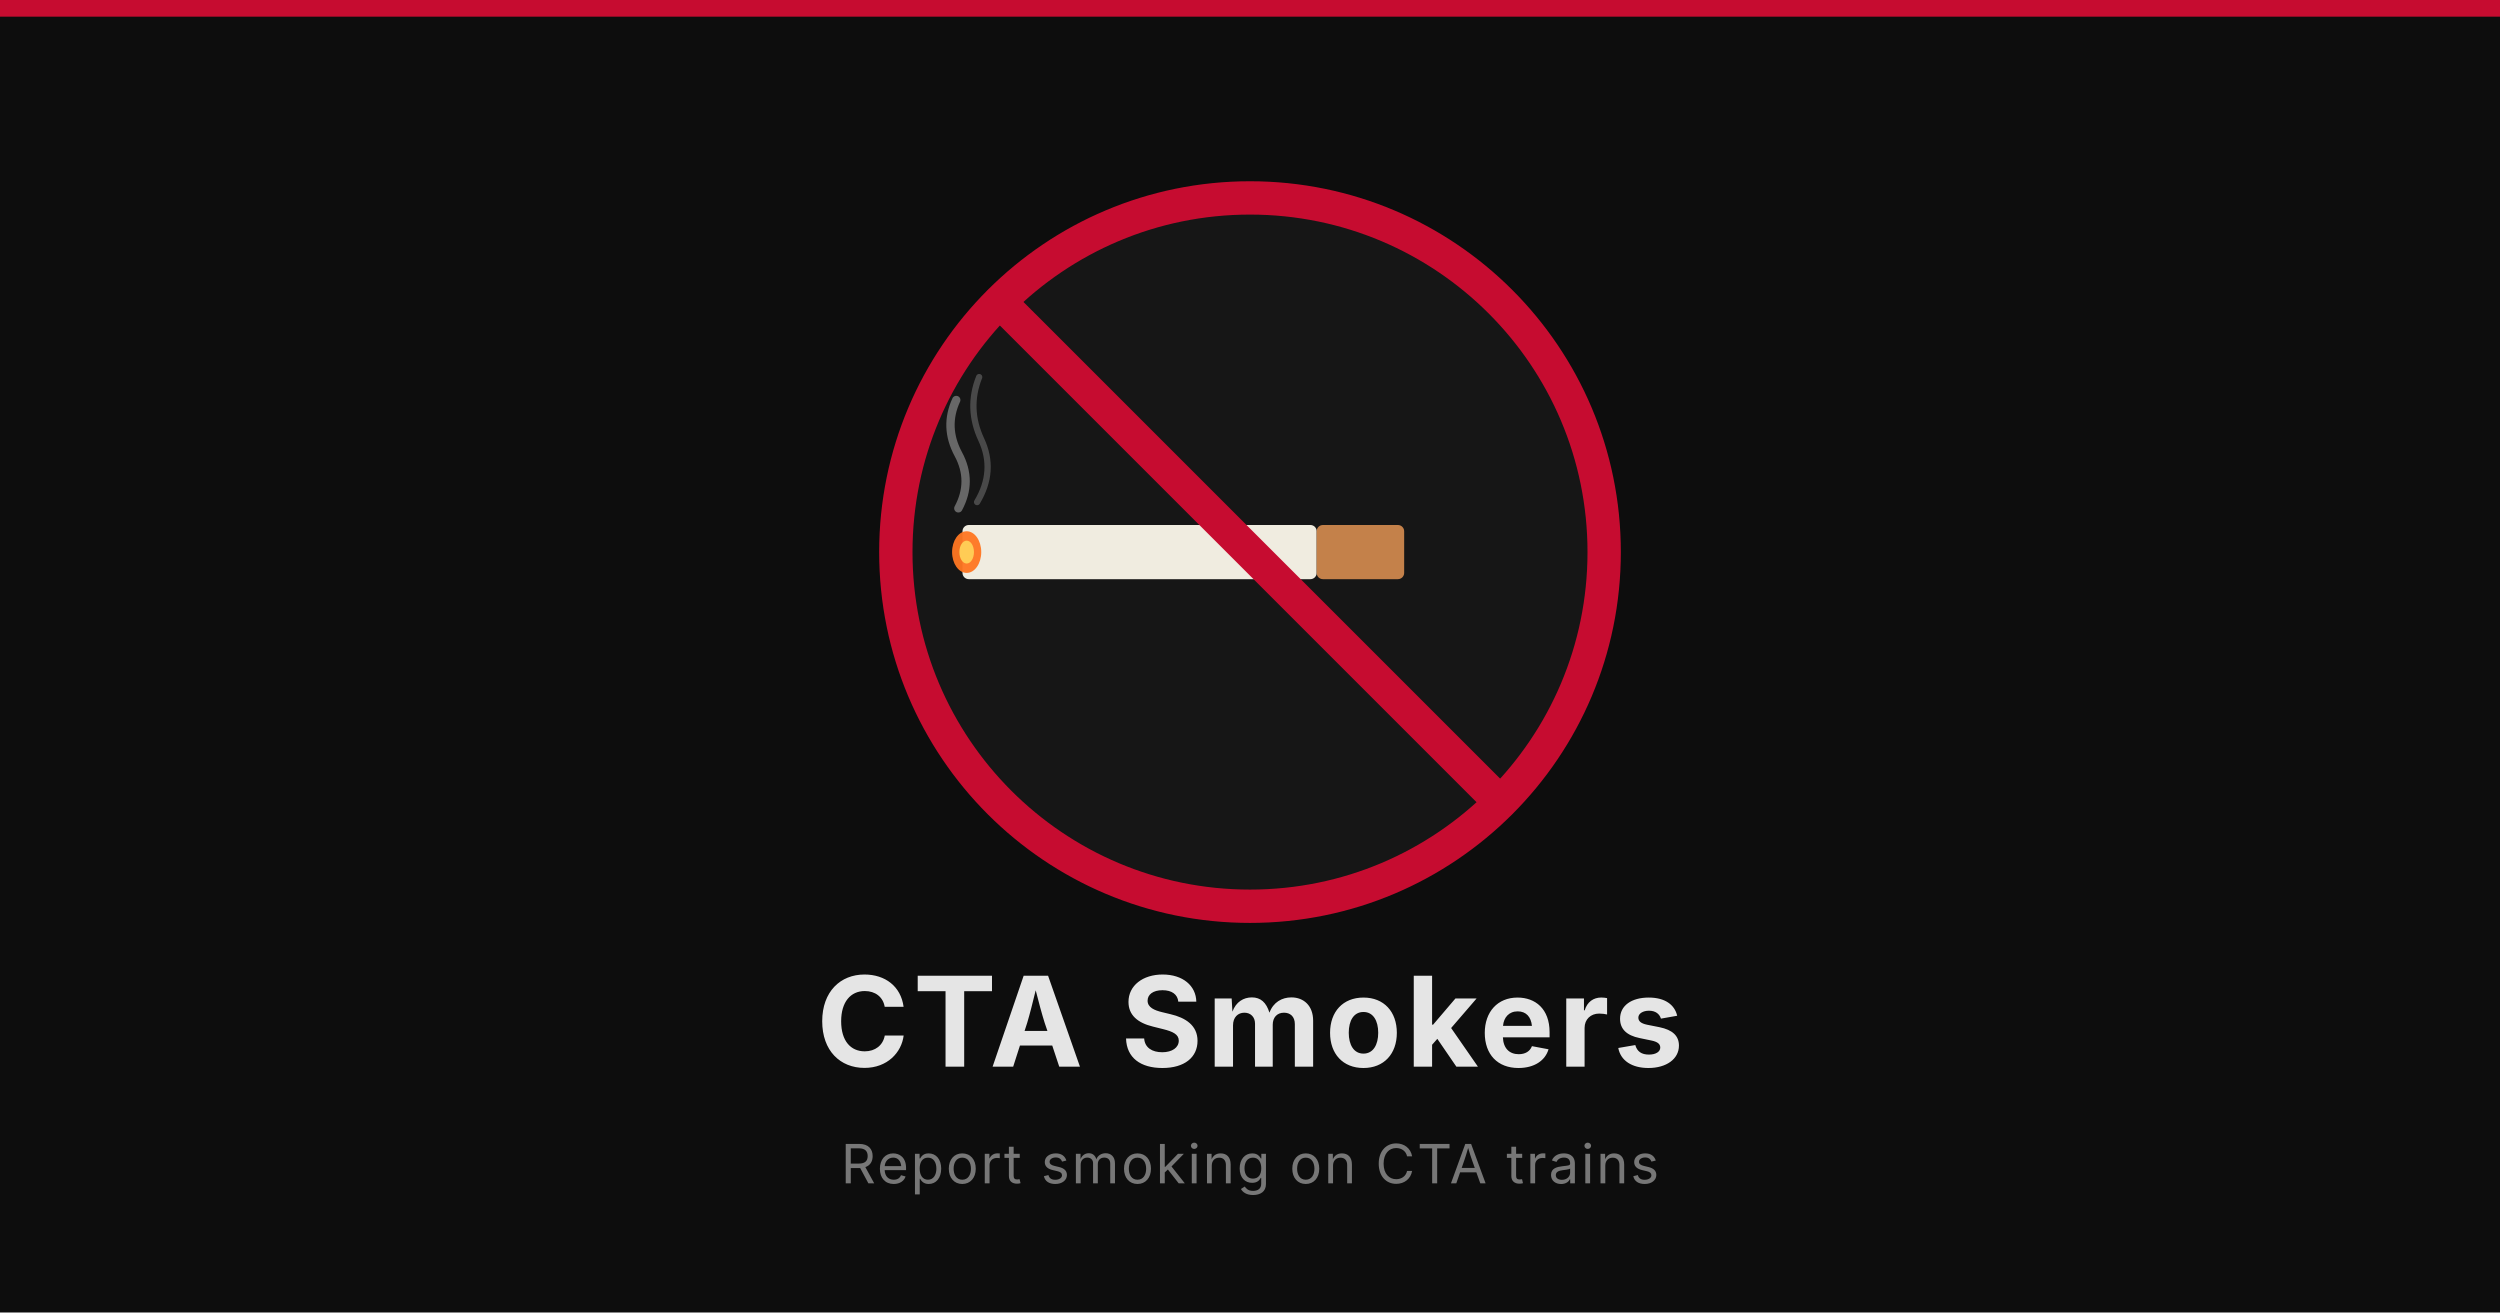
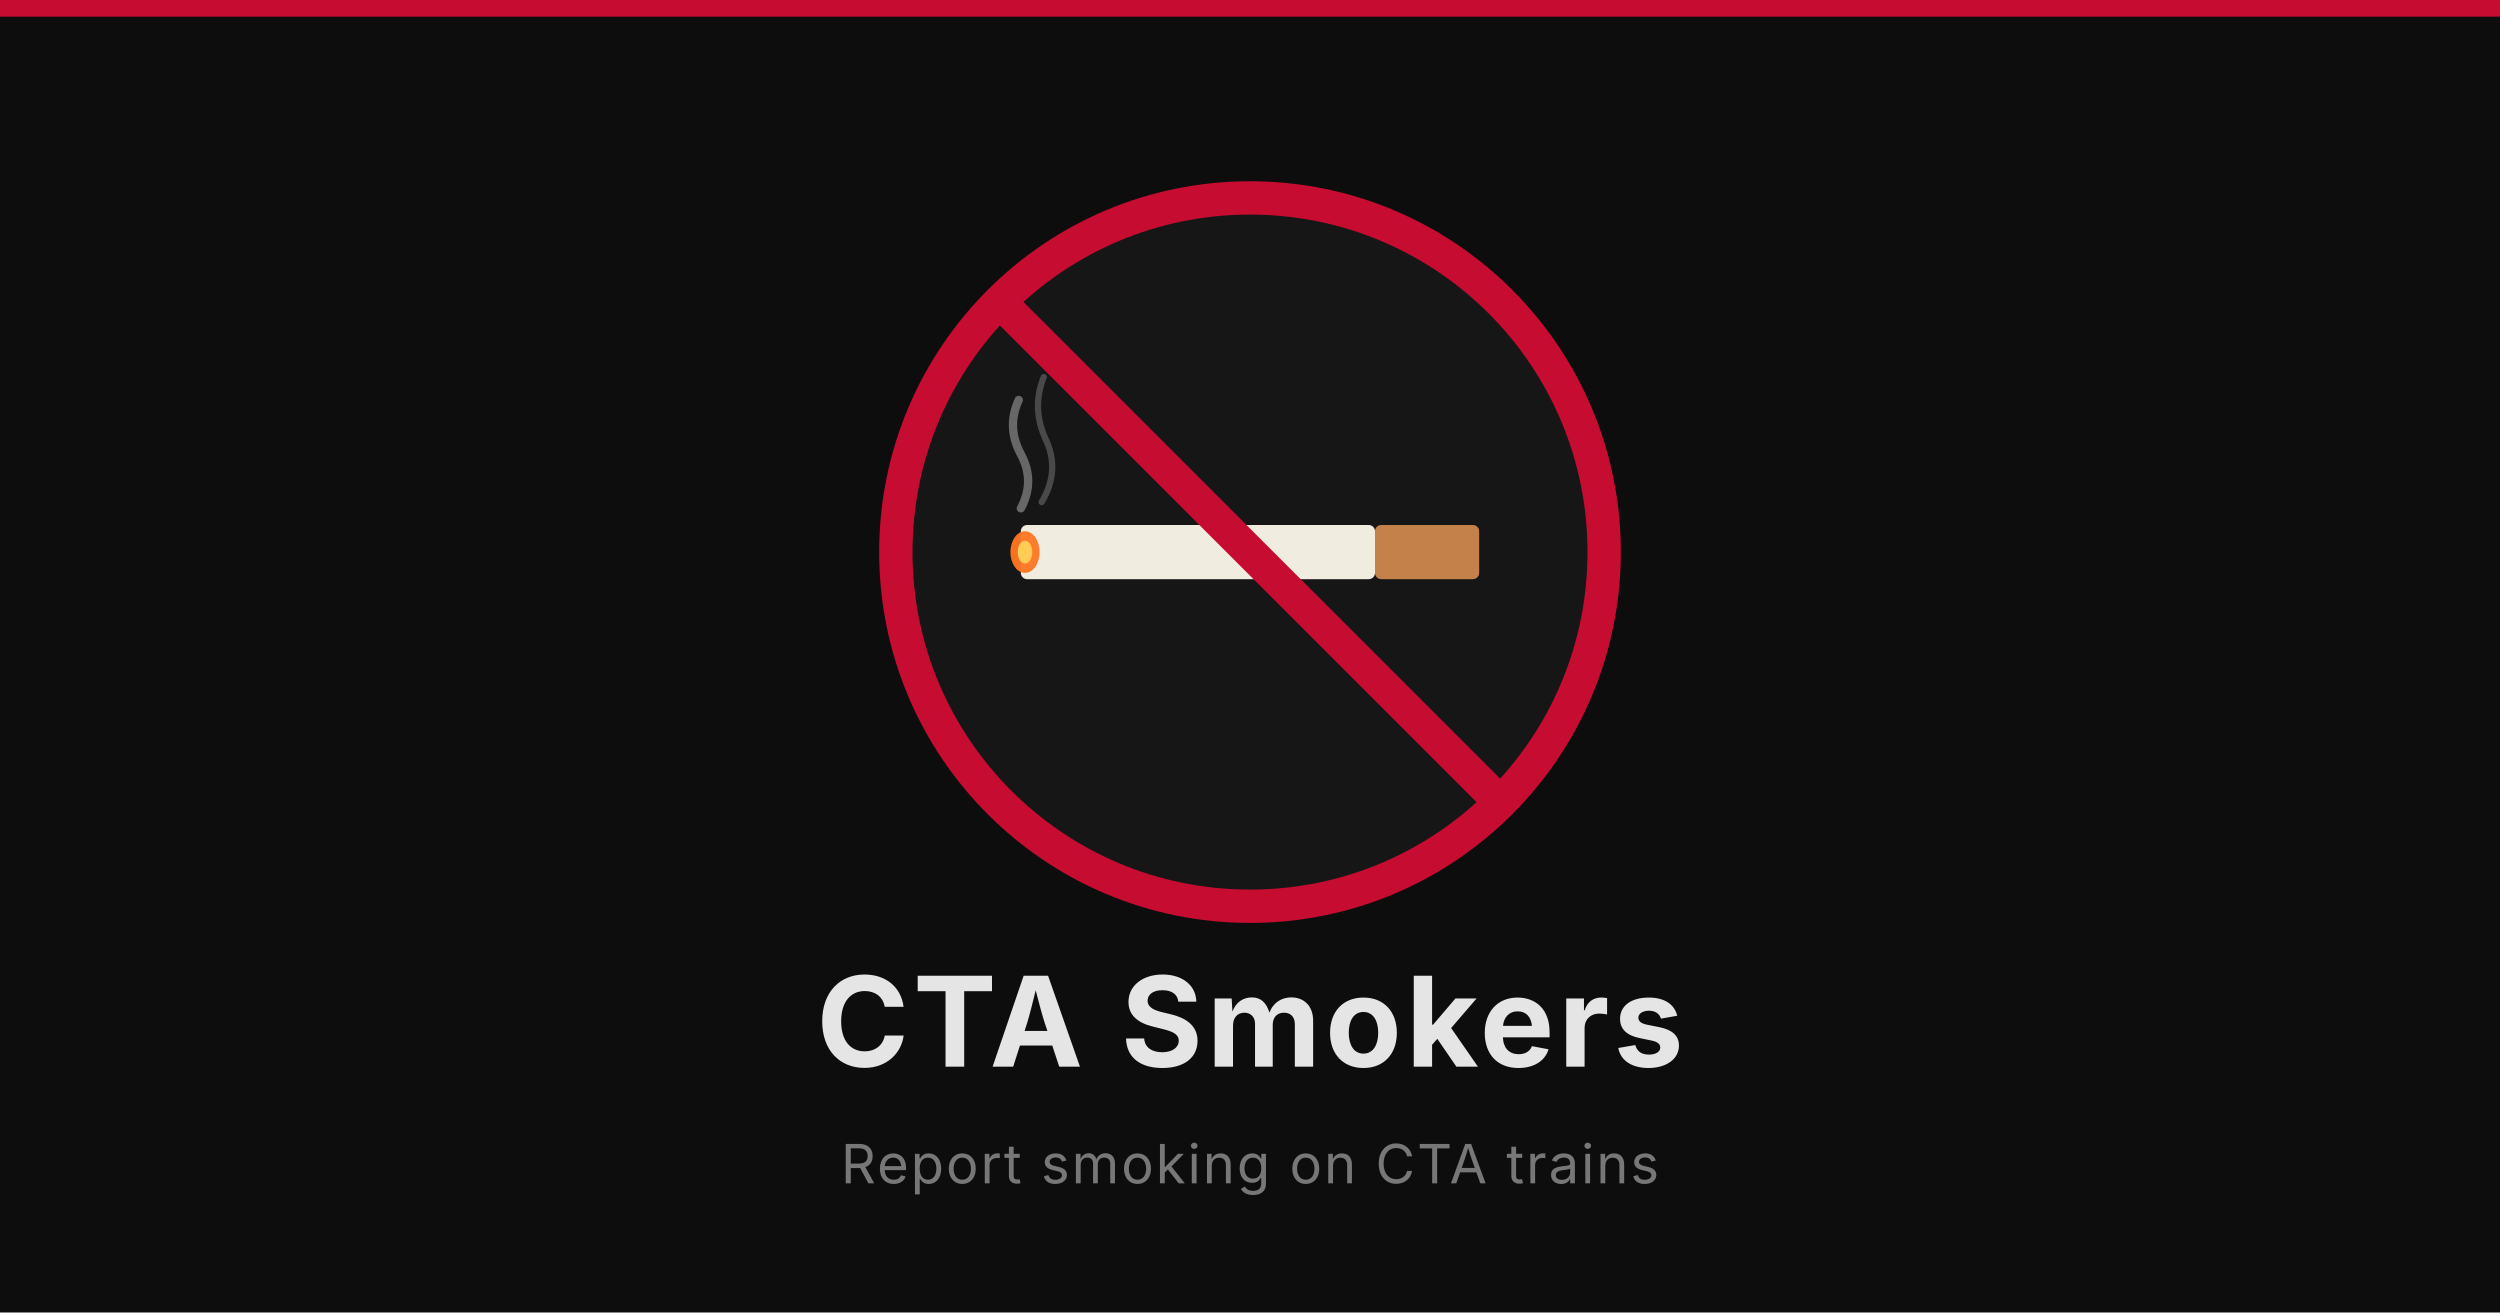
<svg xmlns="http://www.w3.org/2000/svg" viewBox="0 0 1200 630" width="1200" height="630">
  <rect width="1200" height="630" fill="#0d0d0d" />
  <rect width="1200" height="8" fill="#c60c30" />
  <circle cx="600" cy="265" r="170" fill="#161616" stroke="#c60c30" stroke-width="16" />
-   <rect x="462" y="252" width="170" height="26" rx="3" fill="#f0ece0" />
-   <rect x="632" y="252" width="42" height="26" rx="3" fill="#c4814a" />
-   <ellipse cx="464" cy="265" rx="7" ry="10" fill="#ff7722" opacity="0.95" />
-   <ellipse cx="464" cy="265" rx="3.5" ry="5.5" fill="#ffcc55" />
-   <path d="M460 244 Q467 231 460 218 Q453 205 459 192" stroke="#aaaaaa" stroke-width="4" fill="none" stroke-linecap="round" opacity="0.55" />
-   <path d="M469 241 Q478 226 471 211 Q464 196 470 181" stroke="#aaaaaa" stroke-width="3" fill="none" stroke-linecap="round" opacity="0.35" />
+   <rect x="490" y="252" width="170" height="26" rx="3" fill="#f0ece0" />
+   <rect x="660" y="252" width="50" height="26" rx="3" fill="#c4814a" />
+   <ellipse cx="492" cy="265" rx="7" ry="10" fill="#ff7722" opacity="0.95" />
+   <ellipse cx="492" cy="265" rx="3.5" ry="5.5" fill="#ffcc55" />
+   <path d="M490 244 Q497 231 490 218 Q483 205 489 192" stroke="#aaaaaa" stroke-width="4" fill="none" stroke-linecap="round" opacity="0.55" />
+   <path d="M500 241 Q509 226 502 211 Q495 196 501 181" stroke="#aaaaaa" stroke-width="3" fill="none" stroke-linecap="round" opacity="0.35" />
  <line x1="480" y1="145" x2="720" y2="385" stroke="#c60c30" stroke-width="16" stroke-linecap="round" />
  <text x="600" y="512" text-anchor="middle" font-family="system-ui, -apple-system, sans-serif" font-weight="700" font-size="60" fill="#e5e5e5" letter-spacing="2">CTA Smokers</text>
  <text x="600" y="568" text-anchor="middle" font-family="system-ui, -apple-system, sans-serif" font-weight="400" font-size="26" fill="#777777" letter-spacing="1">Report smoking on CTA trains</text>
</svg>
